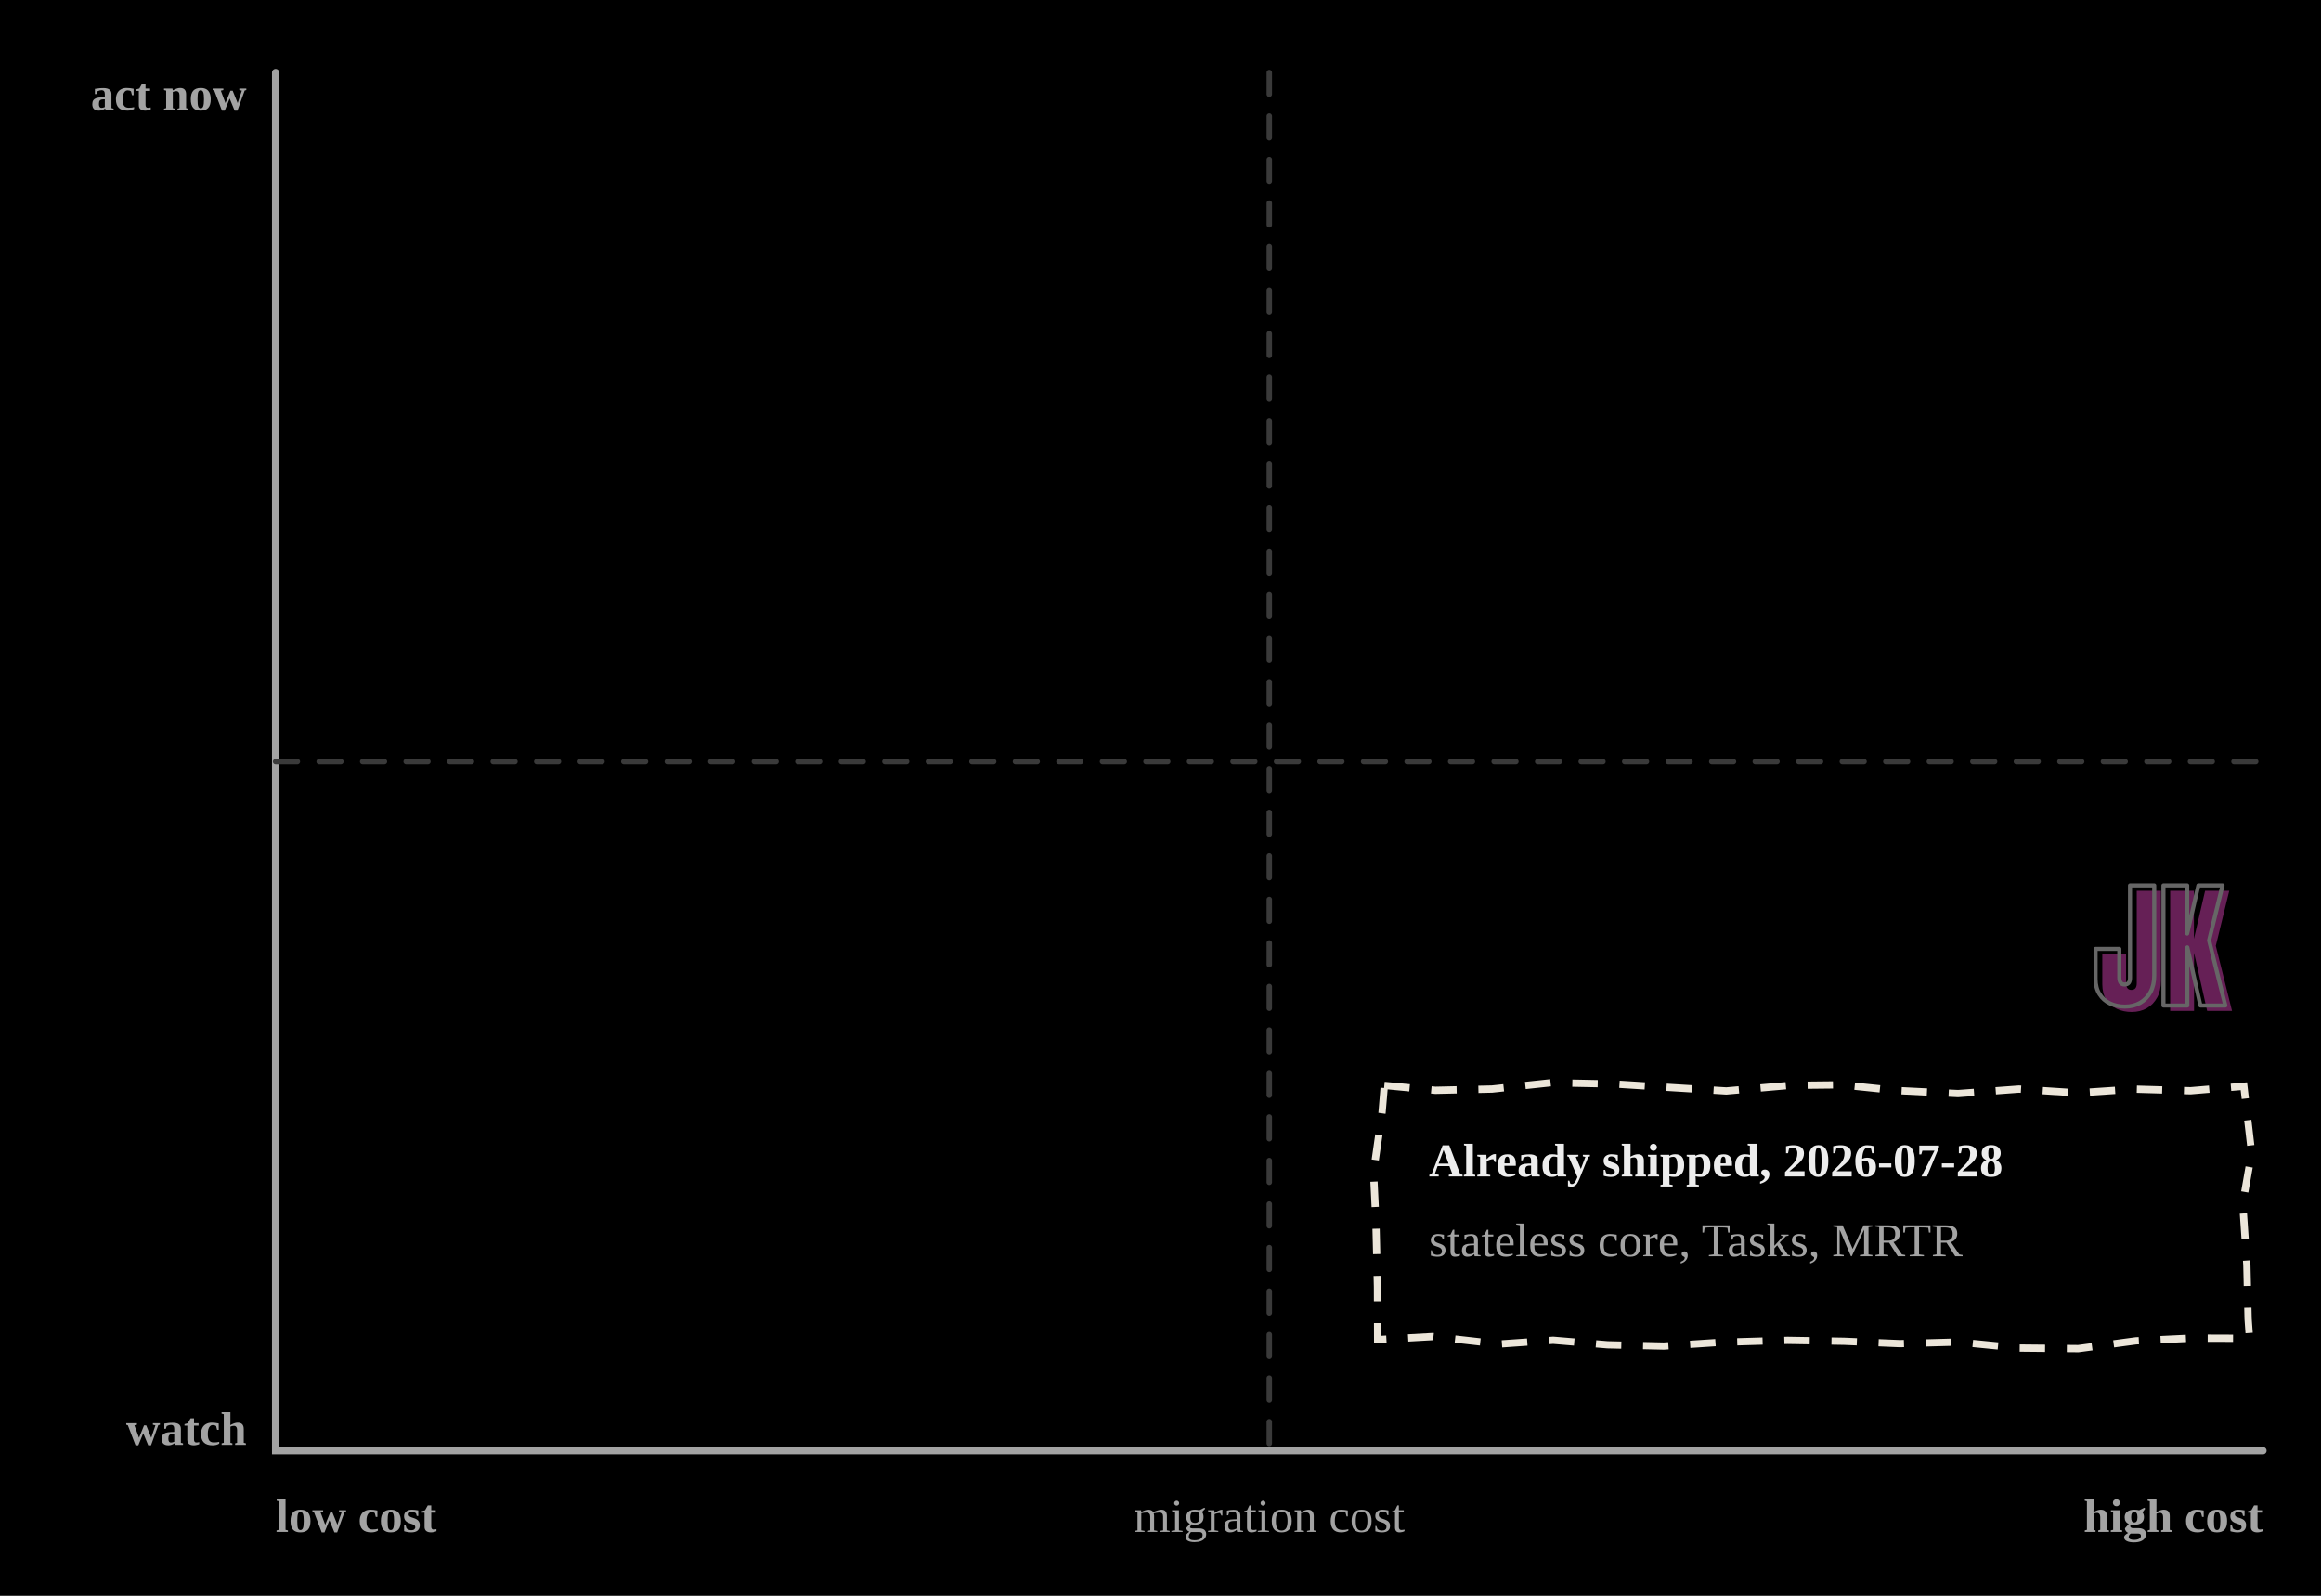
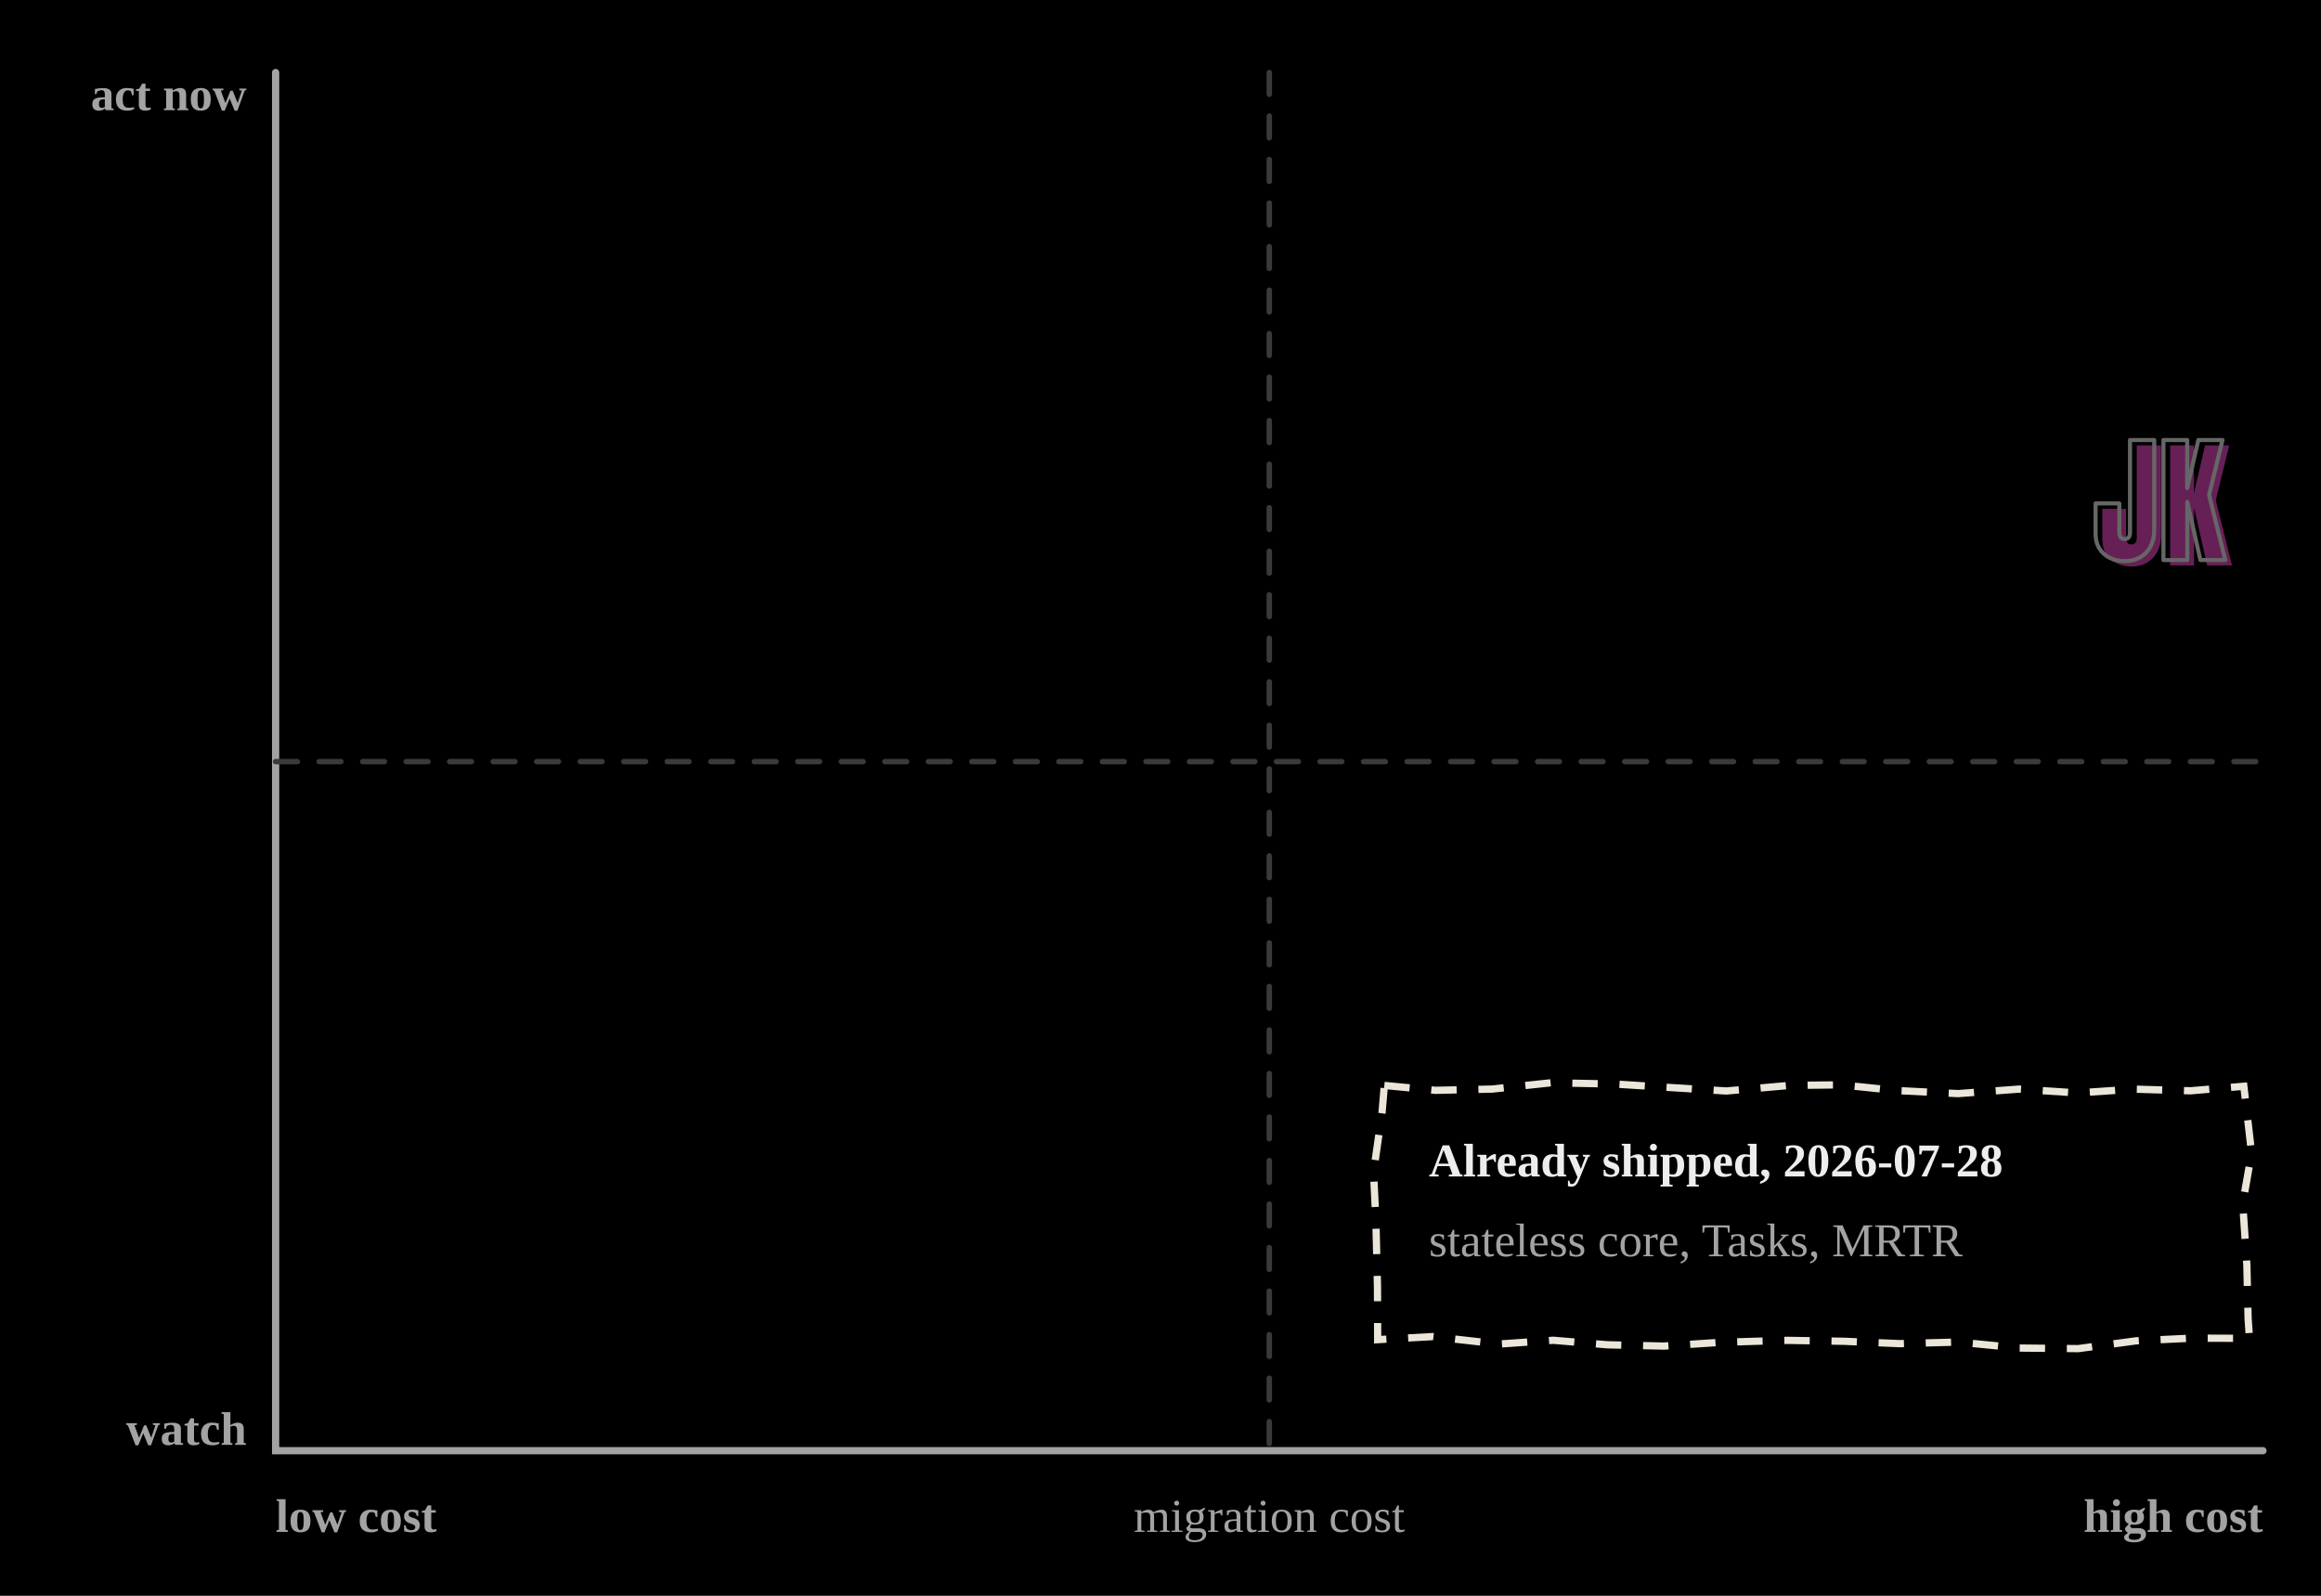
<svg xmlns="http://www.w3.org/2000/svg" viewBox="0 0 640 440" width="640" height="440" role="img" aria-label="The five MCP roadmap priorities plotted by migration cost and urgency. Priority 3, agent identity and security, is high cost and the one to act on now. Priorities 2 (HTTP-native transport) and 4 (improved primitives) are medium cost and above the midline. Priorities 1 (agentic messaging) and 5 (SDK developer experience) are low cost and ones to watch. Already shipped in the 2026-07-28 release, and not plotted: the stateless core, the Tasks extension and multi round-trip requests.">
  <defs />
  <rect width="640" height="440" fill="#000000" />
  <path d="M76,20 L76,400 L624,400" fill="none" stroke="#a3a3a3" stroke-width="2" stroke-linecap="round" />
  <path d="M350,20 L350,26" fill="none" stroke="#3a3a3a" stroke-width="1.5" stroke-linecap="round" />
  <path d="M350,32 L350,38" fill="none" stroke="#3a3a3a" stroke-width="1.5" stroke-linecap="round" />
  <path d="M350,44 L350,50" fill="none" stroke="#3a3a3a" stroke-width="1.5" stroke-linecap="round" />
  <path d="M350,56 L350,62" fill="none" stroke="#3a3a3a" stroke-width="1.5" stroke-linecap="round" />
  <path d="M350,68 L350,74" fill="none" stroke="#3a3a3a" stroke-width="1.5" stroke-linecap="round" />
  <path d="M350,80 L350,86" fill="none" stroke="#3a3a3a" stroke-width="1.5" stroke-linecap="round" />
  <path d="M350,92 L350,98" fill="none" stroke="#3a3a3a" stroke-width="1.5" stroke-linecap="round" />
  <path d="M350,104 L350,110" fill="none" stroke="#3a3a3a" stroke-width="1.5" stroke-linecap="round" />
  <path d="M350,116 L350,122" fill="none" stroke="#3a3a3a" stroke-width="1.5" stroke-linecap="round" />
  <path d="M350,128 L350,134" fill="none" stroke="#3a3a3a" stroke-width="1.5" stroke-linecap="round" />
  <path d="M350,140 L350,146" fill="none" stroke="#3a3a3a" stroke-width="1.5" stroke-linecap="round" />
  <path d="M350,152 L350,158" fill="none" stroke="#3a3a3a" stroke-width="1.5" stroke-linecap="round" />
  <path d="M350,164 L350,170" fill="none" stroke="#3a3a3a" stroke-width="1.5" stroke-linecap="round" />
  <path d="M350,176 L350,182" fill="none" stroke="#3a3a3a" stroke-width="1.5" stroke-linecap="round" />
  <path d="M350,188 L350,194" fill="none" stroke="#3a3a3a" stroke-width="1.5" stroke-linecap="round" />
  <path d="M350,200 L350,206" fill="none" stroke="#3a3a3a" stroke-width="1.5" stroke-linecap="round" />
  <path d="M350,212 L350,218" fill="none" stroke="#3a3a3a" stroke-width="1.5" stroke-linecap="round" />
  <path d="M350,224 L350,230" fill="none" stroke="#3a3a3a" stroke-width="1.5" stroke-linecap="round" />
  <path d="M350,236 L350,242" fill="none" stroke="#3a3a3a" stroke-width="1.5" stroke-linecap="round" />
  <path d="M350,248 L350,254" fill="none" stroke="#3a3a3a" stroke-width="1.5" stroke-linecap="round" />
  <path d="M350,260 L350,266" fill="none" stroke="#3a3a3a" stroke-width="1.5" stroke-linecap="round" />
  <path d="M350,272 L350,278" fill="none" stroke="#3a3a3a" stroke-width="1.5" stroke-linecap="round" />
  <path d="M350,284 L350,290" fill="none" stroke="#3a3a3a" stroke-width="1.5" stroke-linecap="round" />
  <path d="M350,296 L350,302" fill="none" stroke="#3a3a3a" stroke-width="1.5" stroke-linecap="round" />
  <path d="M350,308 L350,314" fill="none" stroke="#3a3a3a" stroke-width="1.5" stroke-linecap="round" />
  <path d="M350,320 L350,326" fill="none" stroke="#3a3a3a" stroke-width="1.5" stroke-linecap="round" />
  <path d="M350,332 L350,338" fill="none" stroke="#3a3a3a" stroke-width="1.5" stroke-linecap="round" />
  <path d="M350,344 L350,350" fill="none" stroke="#3a3a3a" stroke-width="1.5" stroke-linecap="round" />
  <path d="M350,356 L350,362" fill="none" stroke="#3a3a3a" stroke-width="1.5" stroke-linecap="round" />
  <path d="M350,368 L350,374" fill="none" stroke="#3a3a3a" stroke-width="1.5" stroke-linecap="round" />
  <path d="M350,380 L350,386" fill="none" stroke="#3a3a3a" stroke-width="1.5" stroke-linecap="round" />
  <path d="M350,392 L350,398" fill="none" stroke="#3a3a3a" stroke-width="1.5" stroke-linecap="round" />
  <path d="M76,210 L82,210" fill="none" stroke="#3a3a3a" stroke-width="1.5" stroke-linecap="round" />
  <path d="M88,210 L94,210" fill="none" stroke="#3a3a3a" stroke-width="1.5" stroke-linecap="round" />
  <path d="M100,210 L106,210" fill="none" stroke="#3a3a3a" stroke-width="1.5" stroke-linecap="round" />
  <path d="M112,210 L118,210" fill="none" stroke="#3a3a3a" stroke-width="1.5" stroke-linecap="round" />
  <path d="M124,210 L130,210" fill="none" stroke="#3a3a3a" stroke-width="1.5" stroke-linecap="round" />
  <path d="M136,210 L142,210" fill="none" stroke="#3a3a3a" stroke-width="1.5" stroke-linecap="round" />
  <path d="M148,210 L154,210" fill="none" stroke="#3a3a3a" stroke-width="1.5" stroke-linecap="round" />
  <path d="M160,210 L166,210" fill="none" stroke="#3a3a3a" stroke-width="1.5" stroke-linecap="round" />
  <path d="M172,210 L178,210" fill="none" stroke="#3a3a3a" stroke-width="1.5" stroke-linecap="round" />
  <path d="M184,210 L190,210" fill="none" stroke="#3a3a3a" stroke-width="1.5" stroke-linecap="round" />
  <path d="M196,210 L202,210" fill="none" stroke="#3a3a3a" stroke-width="1.5" stroke-linecap="round" />
  <path d="M208,210 L214,210" fill="none" stroke="#3a3a3a" stroke-width="1.5" stroke-linecap="round" />
  <path d="M220,210 L226,210" fill="none" stroke="#3a3a3a" stroke-width="1.5" stroke-linecap="round" />
  <path d="M232,210 L238,210" fill="none" stroke="#3a3a3a" stroke-width="1.5" stroke-linecap="round" />
  <path d="M244,210 L250,210" fill="none" stroke="#3a3a3a" stroke-width="1.5" stroke-linecap="round" />
  <path d="M256,210 L262,210" fill="none" stroke="#3a3a3a" stroke-width="1.5" stroke-linecap="round" />
  <path d="M268,210 L274,210" fill="none" stroke="#3a3a3a" stroke-width="1.5" stroke-linecap="round" />
  <path d="M280,210 L286,210" fill="none" stroke="#3a3a3a" stroke-width="1.5" stroke-linecap="round" />
  <path d="M292,210 L298,210" fill="none" stroke="#3a3a3a" stroke-width="1.5" stroke-linecap="round" />
  <path d="M304,210 L310,210" fill="none" stroke="#3a3a3a" stroke-width="1.5" stroke-linecap="round" />
  <path d="M316,210 L322,210" fill="none" stroke="#3a3a3a" stroke-width="1.5" stroke-linecap="round" />
  <path d="M328,210 L334,210" fill="none" stroke="#3a3a3a" stroke-width="1.5" stroke-linecap="round" />
  <path d="M340,210 L346,210" fill="none" stroke="#3a3a3a" stroke-width="1.5" stroke-linecap="round" />
  <path d="M352,210 L358,210" fill="none" stroke="#3a3a3a" stroke-width="1.5" stroke-linecap="round" />
  <path d="M364,210 L370,210" fill="none" stroke="#3a3a3a" stroke-width="1.5" stroke-linecap="round" />
  <path d="M376,210 L382,210" fill="none" stroke="#3a3a3a" stroke-width="1.5" stroke-linecap="round" />
  <path d="M388,210 L394,210" fill="none" stroke="#3a3a3a" stroke-width="1.5" stroke-linecap="round" />
  <path d="M400,210 L406,210" fill="none" stroke="#3a3a3a" stroke-width="1.5" stroke-linecap="round" />
  <path d="M412,210 L418,210" fill="none" stroke="#3a3a3a" stroke-width="1.5" stroke-linecap="round" />
  <path d="M424,210 L430,210" fill="none" stroke="#3a3a3a" stroke-width="1.5" stroke-linecap="round" />
  <path d="M436,210 L442,210" fill="none" stroke="#3a3a3a" stroke-width="1.5" stroke-linecap="round" />
  <path d="M448,210 L454,210" fill="none" stroke="#3a3a3a" stroke-width="1.5" stroke-linecap="round" />
  <path d="M460,210 L466,210" fill="none" stroke="#3a3a3a" stroke-width="1.5" stroke-linecap="round" />
  <path d="M472,210 L478,210" fill="none" stroke="#3a3a3a" stroke-width="1.5" stroke-linecap="round" />
  <path d="M484,210 L490,210" fill="none" stroke="#3a3a3a" stroke-width="1.5" stroke-linecap="round" />
  <path d="M496,210 L502,210" fill="none" stroke="#3a3a3a" stroke-width="1.5" stroke-linecap="round" />
  <path d="M508,210 L514,210" fill="none" stroke="#3a3a3a" stroke-width="1.5" stroke-linecap="round" />
  <path d="M520,210 L526,210" fill="none" stroke="#3a3a3a" stroke-width="1.5" stroke-linecap="round" />
  <path d="M532,210 L538,210" fill="none" stroke="#3a3a3a" stroke-width="1.5" stroke-linecap="round" />
  <path d="M544,210 L550,210" fill="none" stroke="#3a3a3a" stroke-width="1.5" stroke-linecap="round" />
  <path d="M556,210 L562,210" fill="none" stroke="#3a3a3a" stroke-width="1.5" stroke-linecap="round" />
  <path d="M568,210 L574,210" fill="none" stroke="#3a3a3a" stroke-width="1.5" stroke-linecap="round" />
  <path d="M580,210 L586,210" fill="none" stroke="#3a3a3a" stroke-width="1.5" stroke-linecap="round" />
  <path d="M592,210 L598,210" fill="none" stroke="#3a3a3a" stroke-width="1.5" stroke-linecap="round" />
  <path d="M604,210 L610,210" fill="none" stroke="#3a3a3a" stroke-width="1.5" stroke-linecap="round" />
  <path d="M616,210 L622,210" fill="none" stroke="#3a3a3a" stroke-width="1.5" stroke-linecap="round" />
  <text x="68" y="26" font-family="var(--font-hanken-grotesk, 'Hanken Grotesk'), Arial, sans-serif" font-size="13" font-weight="700" fill="#a3a3a3" text-anchor="end" dominant-baseline="central">act now</text>
  <text x="68" y="394" font-family="var(--font-hanken-grotesk, 'Hanken Grotesk'), Arial, sans-serif" font-size="13" font-weight="700" fill="#a3a3a3" text-anchor="end" dominant-baseline="central">watch</text>
  <text x="76" y="418" font-family="var(--font-hanken-grotesk, 'Hanken Grotesk'), Arial, sans-serif" font-size="13" font-weight="700" fill="#a3a3a3" text-anchor="start" dominant-baseline="central">low cost</text>
  <text x="624" y="418" font-family="var(--font-hanken-grotesk, 'Hanken Grotesk'), Arial, sans-serif" font-size="13" font-weight="700" fill="#a3a3a3" text-anchor="end" dominant-baseline="central">high cost</text>
  <text x="350" y="418" font-family="var(--font-hanken-grotesk, 'Hanken Grotesk'), Arial, sans-serif" font-size="13" fill="#a3a3a3" text-anchor="middle" dominant-baseline="central">migration cost</text>
  <g class="anim-live">
    <g opacity="0">
      <animate attributeName="opacity" calcMode="discrete" values="0;0.7;0.96;1" begin="0s" dur="0.3s" fill="freeze" />
      <g transform="rotate(1.2 530 58)">
        <path class="d-paper" d="M441,31.4 L456.2,33.2 L470.9,31.2 L487.1,33.5 L502.8,30.4 L521.3,32.7 L534.6,30.7 L552.6,31.8 L567.5,33.2 L584.9,32.5 L601.2,31 L615.2,31.9 L618.6,33.3 L619.8,47.5 L621,64.5 L620.6,81.4 L621.2,85.2 L604.6,84.6 L588.1,83.1 L572.7,83.9 L555.9,84.9 L540.4,82.9 L523.4,84.3 L506.6,83.6 L492.8,83.6 L476.2,84.5 L458.8,84.9 L444.2,83.3 L438.8,85.6 L441.4,67.7 L438.7,51.1 L439.6,36 Z" fill="#ff4fd8" />
      </g>
      <text x="452" y="58" font-family="var(--font-anton, Anton), Impact, sans-serif" font-size="20" fill="#000000" text-anchor="start" dominant-baseline="central">P3</text>
      <text x="490" y="49" font-family="var(--font-hanken-grotesk, 'Hanken Grotesk'), Arial, sans-serif" font-size="14" font-weight="600" fill="#000000" text-anchor="start" dominant-baseline="central">Agent identity</text>
      <text x="490" y="67" font-family="var(--font-hanken-grotesk, 'Hanken Grotesk'), Arial, sans-serif" font-size="14" font-weight="600" fill="#000000" text-anchor="start" dominant-baseline="central">and security</text>
    </g>
    <g opacity="0">
      <animate attributeName="opacity" calcMode="discrete" values="0;0.7;0.96;1" begin="0.3s" dur="0.3s" fill="freeze" />
      <g transform="rotate(0.2 377.4 126.4)">
        <path class="d-paper" d="M288.8,99.4 L303.6,100.4 L319.5,99.6 L335.3,99.8 L352.7,101.6 L367.8,100 L382.8,101.5 L399.9,101.2 L416.7,101.2 L431.9,101.1 L447.5,98.9 L463.7,100.1 L467,101.9 L467.3,115.7 L466.2,132.1 L467.7,149.9 L468,151.3 L450.7,153.2 L436.1,153.2 L418.4,151.9 L404.8,153.6 L387.7,153.1 L372.9,152.9 L355.3,153.6 L338,153.6 L323.5,154 L306,151.2 L290.8,151.9 L286.6,152.2 L286.8,137.2 L287.1,119.3 L286.9,104.6 Z" fill="#ece6da" />
      </g>
      <text x="299.4" y="126.4" font-family="var(--font-anton, Anton), Impact, sans-serif" font-size="20" fill="#000000" text-anchor="start" dominant-baseline="central">P2</text>
      <text x="337.4" y="117.4" font-family="var(--font-hanken-grotesk, 'Hanken Grotesk'), Arial, sans-serif" font-size="14" font-weight="600" fill="#000000" text-anchor="start" dominant-baseline="central">HTTP-native</text>
      <text x="337.4" y="135.4" font-family="var(--font-hanken-grotesk, 'Hanken Grotesk'), Arial, sans-serif" font-size="14" font-weight="600" fill="#000000" text-anchor="start" dominant-baseline="central">transport</text>
    </g>
    <g opacity="0">
      <animate attributeName="opacity" calcMode="discrete" values="0;0.7;0.96;1" begin="0.6s" dur="0.3s" fill="freeze" />
      <g transform="rotate(0.2 404.8 187.2)">
        <path class="d-paper" d="M313.3,160.3 L331.9,162.6 L347.3,161.5 L362.4,160.5 L379.4,161.5 L393.9,161.1 L409.7,160.4 L426,162.1 L443.2,161.5 L458,161.1 L475.6,162.6 L491.3,161.7 L496.4,161.8 L494.2,176.1 L493.2,194.7 L495.3,209.2 L494.6,212 L478.1,214.2 L464,212.7 L446.4,211.9 L429.4,211.8 L413.5,213.6 L400.3,213.8 L383.6,212.4 L365.7,213.3 L351.2,213.2 L334.6,214 L317.5,213.3 L313.4,212.3 L313.7,197.4 L314.4,179.6 L313.6,165.3 Z" fill="#ece6da" />
      </g>
      <text x="326.8" y="187.2" font-family="var(--font-anton, Anton), Impact, sans-serif" font-size="20" fill="#000000" text-anchor="start" dominant-baseline="central">P4</text>
      <text x="364.8" y="178.2" font-family="var(--font-hanken-grotesk, 'Hanken Grotesk'), Arial, sans-serif" font-size="14" font-weight="600" fill="#000000" text-anchor="start" dominant-baseline="central">Improved</text>
      <text x="364.8" y="196.2" font-family="var(--font-hanken-grotesk, 'Hanken Grotesk'), Arial, sans-serif" font-size="14" font-weight="600" fill="#000000" text-anchor="start" dominant-baseline="central">primitives</text>
    </g>
    <g opacity="0">
      <animate attributeName="opacity" calcMode="discrete" values="0;0.7;0.96;1" begin="0.9s" dur="0.3s" fill="freeze" />
      <g transform="rotate(-0.4 185.6 274.6)">
        <path class="d-paper" d="M94.8,248.1 L112.2,250.1 L128.6,248.4 L143.6,248.9 L159.4,247.1 L175.4,249.4 L191.9,249.5 L206.3,249.2 L223.8,247.6 L239.5,247.4 L256.3,248.9 L271.7,249.7 L275.8,249.8 L276.9,265.3 L274.5,280.5 L274.7,297.8 L274.8,300.1 L259.1,301.8 L242.1,301.7 L227.1,300.8 L210,299 L194,299.7 L178.2,300.4 L162.5,301.6 L147.2,301.8 L131,300.1 L115.6,299.7 L98.7,299.8 L95,300.4 L95.8,284.4 L95,269.8 L95,252.8 Z" fill="#000000" stroke="#ededed" stroke-width="2" />
      </g>
      <text x="107.6" y="274.6" font-family="var(--font-anton, Anton), Impact, sans-serif" font-size="20" fill="#ededed" text-anchor="start" dominant-baseline="central">P1</text>
      <text x="145.6" y="265.6" font-family="var(--font-hanken-grotesk, 'Hanken Grotesk'), Arial, sans-serif" font-size="14" font-weight="600" fill="#ededed" text-anchor="start" dominant-baseline="central">Agentic</text>
      <text x="145.6" y="283.6" font-family="var(--font-hanken-grotesk, 'Hanken Grotesk'), Arial, sans-serif" font-size="14" font-weight="600" fill="#ededed" text-anchor="start" dominant-baseline="central">messaging</text>
    </g>
    <g opacity="0">
      <animate attributeName="opacity" calcMode="discrete" values="0;0.7;0.96;1" begin="1.2s" dur="0.3s" fill="freeze" />
      <g transform="rotate(-0.6 185.6 362)">
        <path class="d-paper" d="M95.2,335.3 L110.3,336.9 L129,335.4 L142.3,334.7 L159.6,335.8 L174.1,335.3 L191.5,336.5 L207.4,334.6 L223.6,335.7 L238.2,335.8 L254.5,337.5 L270.2,337.4 L274.8,337.3 L274,352.2 L274.3,369.6 L274.2,385 L275.5,387.8 L260.1,388.1 L242.9,389.5 L229.2,386.4 L210.8,389.4 L196.9,388.8 L178.8,387 L163.8,386.9 L148.5,389.2 L132.7,388.4 L116.4,389.4 L100.3,389.6 L97.2,387.9 L96.8,371.2 L96.1,356.6 L95.4,338.5 Z" fill="#000000" stroke="#ededed" stroke-width="2" />
      </g>
      <text x="107.6" y="362" font-family="var(--font-anton, Anton), Impact, sans-serif" font-size="20" fill="#ededed" text-anchor="start" dominant-baseline="central">P5</text>
      <text x="145.6" y="353" font-family="var(--font-hanken-grotesk, 'Hanken Grotesk'), Arial, sans-serif" font-size="14" font-weight="600" fill="#ededed" text-anchor="start" dominant-baseline="central">SDK developer</text>
      <text x="145.6" y="371" font-family="var(--font-hanken-grotesk, 'Hanken Grotesk'), Arial, sans-serif" font-size="14" font-weight="600" fill="#ededed" text-anchor="start" dominant-baseline="central">experience</text>
    </g>
  </g>
  <g class="anim-still" display="none">
    <g transform="rotate(0.2 530 58)">
      <path class="d-paper" d="M439.8,30.8 L455.9,32.1 L472.5,33.4 L489.3,32 L505,32.4 L518.8,33 L536.4,32.5 L552.6,31.5 L567.4,32.7 L585.1,32.1 L599.1,31.9 L617.2,33.2 L621.1,32.2 L621.1,48.3 L619.2,65.1 L619.6,79.8 L619.8,84.1 L603.8,83.9 L588.2,83.2 L573.6,85.1 L555.8,85.2 L539.2,84.8 L522.9,83.3 L506.8,84.5 L493.3,83.2 L476.1,82.7 L460.3,83.5 L442.4,83.6 L440.5,84.1 L438.8,68.4 L440.7,53.3 L440.8,36.9 Z" fill="#ff4fd8" />
    </g>
    <text x="452" y="58" font-family="var(--font-anton, Anton), Impact, sans-serif" font-size="20" fill="#000000" text-anchor="start" dominant-baseline="central">P3</text>
    <text x="490" y="49" font-family="var(--font-hanken-grotesk, 'Hanken Grotesk'), Arial, sans-serif" font-size="14" font-weight="600" fill="#000000" text-anchor="start" dominant-baseline="central">Agent identity</text>
    <text x="490" y="67" font-family="var(--font-hanken-grotesk, 'Hanken Grotesk'), Arial, sans-serif" font-size="14" font-weight="600" fill="#000000" text-anchor="start" dominant-baseline="central">and security</text>
    <g transform="rotate(-0.8 377.4 126.4)">
      <path class="d-paper" d="M287.2,98.8 L302,101 L318.1,99.9 L334.5,99.5 L351.1,99.4 L367.2,99.8 L383.1,100.1 L398.3,100.3 L415.5,101.8 L430.5,101.4 L446.2,101.1 L463.3,100.9 L466.8,101.8 L466.2,116.8 L466.8,132.7 L466.5,149.9 L468.8,152.4 L451.1,153.7 L435.1,151 L418,153.1 L402,151.6 L388.2,154 L370.2,153.6 L354.2,151.8 L338.2,153.6 L324.4,151.8 L307,151.8 L291.3,152.9 L287.3,152.2 L286.2,137.1 L286.4,121.2 L286.5,105.1 Z" fill="#ece6da" />
    </g>
    <text x="299.4" y="126.4" font-family="var(--font-anton, Anton), Impact, sans-serif" font-size="20" fill="#000000" text-anchor="start" dominant-baseline="central">P2</text>
    <text x="337.4" y="117.4" font-family="var(--font-hanken-grotesk, 'Hanken Grotesk'), Arial, sans-serif" font-size="14" font-weight="600" fill="#000000" text-anchor="start" dominant-baseline="central">HTTP-native</text>
    <text x="337.4" y="135.4" font-family="var(--font-hanken-grotesk, 'Hanken Grotesk'), Arial, sans-serif" font-size="14" font-weight="600" fill="#000000" text-anchor="start" dominant-baseline="central">transport</text>
    <g transform="rotate(0.3 404.8 187.2)">
      <path class="d-paper" d="M316,161.9 L332,162.4 L345.8,159.9 L362.9,161.4 L380,160.6 L394.3,162.6 L410.4,161.8 L426.6,160.1 L444.2,162.6 L458.7,160.8 L473.3,159.7 L491,161.3 L496.3,160.4 L493.4,178.2 L494.8,191.9 L496.1,209.6 L495.8,212.8 L477.6,214.5 L463.3,213.1 L446.4,214 L431.6,212.6 L416.1,213.2 L397.8,214.6 L382.1,212.4 L366.6,214 L350.6,212.3 L333.4,212.7 L318.3,211.7 L313.2,214.1 L313.7,198.1 L315.2,180.2 L315.1,165.4 Z" fill="#ece6da" />
    </g>
    <text x="326.8" y="187.2" font-family="var(--font-anton, Anton), Impact, sans-serif" font-size="20" fill="#000000" text-anchor="start" dominant-baseline="central">P4</text>
    <text x="364.8" y="178.2" font-family="var(--font-hanken-grotesk, 'Hanken Grotesk'), Arial, sans-serif" font-size="14" font-weight="600" fill="#000000" text-anchor="start" dominant-baseline="central">Improved</text>
    <text x="364.8" y="196.2" font-family="var(--font-hanken-grotesk, 'Hanken Grotesk'), Arial, sans-serif" font-size="14" font-weight="600" fill="#000000" text-anchor="start" dominant-baseline="central">primitives</text>
    <g transform="rotate(0.6 185.6 274.6)">
      <path class="d-paper" d="M96.9,250 L112.3,248.3 L128.4,250 L143.5,249.4 L159.9,248.7 L176.6,247.1 L192.7,247 L207.7,248.2 L223.9,247.7 L240.3,249 L256.6,247.1 L271.9,248 L276.2,249.3 L277,264 L275.8,280.1 L275.8,297.3 L277,300.6 L259,300.1 L244.8,299.4 L227.6,302.1 L212.2,300.3 L194.2,299.2 L178.7,299.8 L164.1,300.4 L149.1,301.1 L131.8,301.4 L115.1,301.5 L100.6,301.7 L95.5,301.7 L95.3,283.8 L95.1,268.5 L95.1,252.7 Z" fill="#000000" stroke="#ededed" stroke-width="2" />
    </g>
    <text x="107.6" y="274.6" font-family="var(--font-anton, Anton), Impact, sans-serif" font-size="20" fill="#ededed" text-anchor="start" dominant-baseline="central">P1</text>
    <text x="145.6" y="265.6" font-family="var(--font-hanken-grotesk, 'Hanken Grotesk'), Arial, sans-serif" font-size="14" font-weight="600" fill="#ededed" text-anchor="start" dominant-baseline="central">Agentic</text>
    <text x="145.6" y="283.6" font-family="var(--font-hanken-grotesk, 'Hanken Grotesk'), Arial, sans-serif" font-size="14" font-weight="600" fill="#ededed" text-anchor="start" dominant-baseline="central">messaging</text>
    <g transform="rotate(-0.6 185.6 362)">
      <path class="d-paper" d="M96.5,335.8 L111,334.9 L128.6,336.8 L144.1,336.7 L158.1,336.9 L177.2,337 L190.8,337 L206,335.8 L223.1,334.5 L239.9,335.2 L256.4,335.2 L272.2,335.7 L277.1,336.1 L275.7,351.7 L276.2,366.5 L276.3,385 L275.9,388.2 L258.3,387.3 L242.1,386.5 L227.1,387.9 L210.7,388.7 L196.7,387.3 L180.8,388.6 L162.6,389 L148.5,387.5 L130.3,386.8 L114.9,388.3 L98.6,387.4 L96.7,386.4 L96.3,372.3 L95.2,355.5 L95.4,340.6 Z" fill="#000000" stroke="#ededed" stroke-width="2" />
    </g>
    <text x="107.6" y="362" font-family="var(--font-anton, Anton), Impact, sans-serif" font-size="20" fill="#ededed" text-anchor="start" dominant-baseline="central">P5</text>
    <text x="145.6" y="353" font-family="var(--font-hanken-grotesk, 'Hanken Grotesk'), Arial, sans-serif" font-size="14" font-weight="600" fill="#ededed" text-anchor="start" dominant-baseline="central">SDK developer</text>
    <text x="145.6" y="371" font-family="var(--font-hanken-grotesk, 'Hanken Grotesk'), Arial, sans-serif" font-size="14" font-weight="600" fill="#ededed" text-anchor="start" dominant-baseline="central">experience</text>
  </g>
  <g transform="rotate(0.2 500 335)">
    <path class="d-paper" d="M381.6,299.7 L395.7,301 L411.3,300.6 L427.6,298.8 L445.3,299.1 L458.7,299.9 L475.9,300.9 L493.4,299.3 L507.6,299.1 L522.6,300.6 L539.8,301.4 L556.6,300.1 L572.7,301.1 L588.3,300 L603.9,300.4 L618.6,299.1 L620.8,317.5 L618.4,331.4 L619.6,348.3 L620,363.2 L620.4,368.6 L604.5,368.6 L589.1,369.4 L573.2,371.6 L556.9,371.5 L540.1,369.9 L524,370.4 L508.6,369.8 L493,369.6 L474.6,370.2 L458.9,371.3 L443.4,371 L428.4,369.8 L413.5,370.9 L395.2,368.9 L380,369.8 L379.9,355.2 L379.4,337.1 L378.7,323.6 L381,307.1 Z" fill="#000000" stroke="#ece6da" stroke-width="2" stroke-dasharray="7 6" />
  </g>
  <text x="394" y="320" font-family="var(--font-hanken-grotesk, 'Hanken Grotesk'), Arial, sans-serif" font-size="13" font-weight="700" fill="#ededed" text-anchor="start" dominant-baseline="central">Already shipped, 2026-07-28</text>
  <text x="394" y="342" font-family="var(--font-hanken-grotesk, 'Hanken Grotesk'), Arial, sans-serif" font-size="13" fill="#a3a3a3" text-anchor="start" dominant-baseline="central">stateless core, Tasks, MRTR</text>
-   <g class="jk-mark" opacity="0.4" aria-hidden="true" transform="translate(578.98 245.63) scale(0.331)">
+   <g class="jk-mark" opacity="0.4" aria-hidden="true" transform="translate(578.98 122.81) scale(0.331)">
    <path d="M26.59 100.91 Q19.83 100.91 14.26 98.3 Q8.69 95.68 5.43 90.54 Q2.16 85.4 2.16 77.9 L2.16 52.84 L21.93 52.84 L21.93 76.7 Q21.93 79.32 22.98 80.91 Q24.03 82.5 26.36 82.5 Q30.85 82.5 30.85 76.99 L30.85 0 L51.02 0 L51.02 75 Q51.02 82.95 47.9 88.78 Q44.77 94.6 39.26 97.76 Q33.75 100.91 26.59 100.91 Z M58.69 100 L58.69 0 L78.47 0 L78.47 40.06 L87.78 0 L107.9 0 L96.7 45.8 L110.23 100 L89.49 100 L78.58 51.59 L78.58 100 Z" fill="#ff4fd8" />
    <path d="M26.59 100.91 Q19.83 100.91 14.26 98.3 Q8.69 95.68 5.43 90.54 Q2.16 85.4 2.16 77.9 L2.16 52.84 L21.93 52.84 L21.93 76.7 Q21.93 79.32 22.98 80.91 Q24.03 82.5 26.36 82.5 Q30.85 82.5 30.85 76.99 L30.85 0 L51.02 0 L51.02 75 Q51.02 82.95 47.9 88.78 Q44.77 94.6 39.26 97.76 Q33.75 100.91 26.59 100.91 Z M58.69 100 L58.69 0 L78.47 0 L78.47 40.06 L87.78 0 L107.9 0 L96.7 45.8 L110.23 100 L89.49 100 L78.58 51.59 L78.58 100 Z" fill="none" stroke="#fff" stroke-width="3.4" stroke-linejoin="round" transform="translate(-5.6 -4.5)" />
  </g>
</svg>
